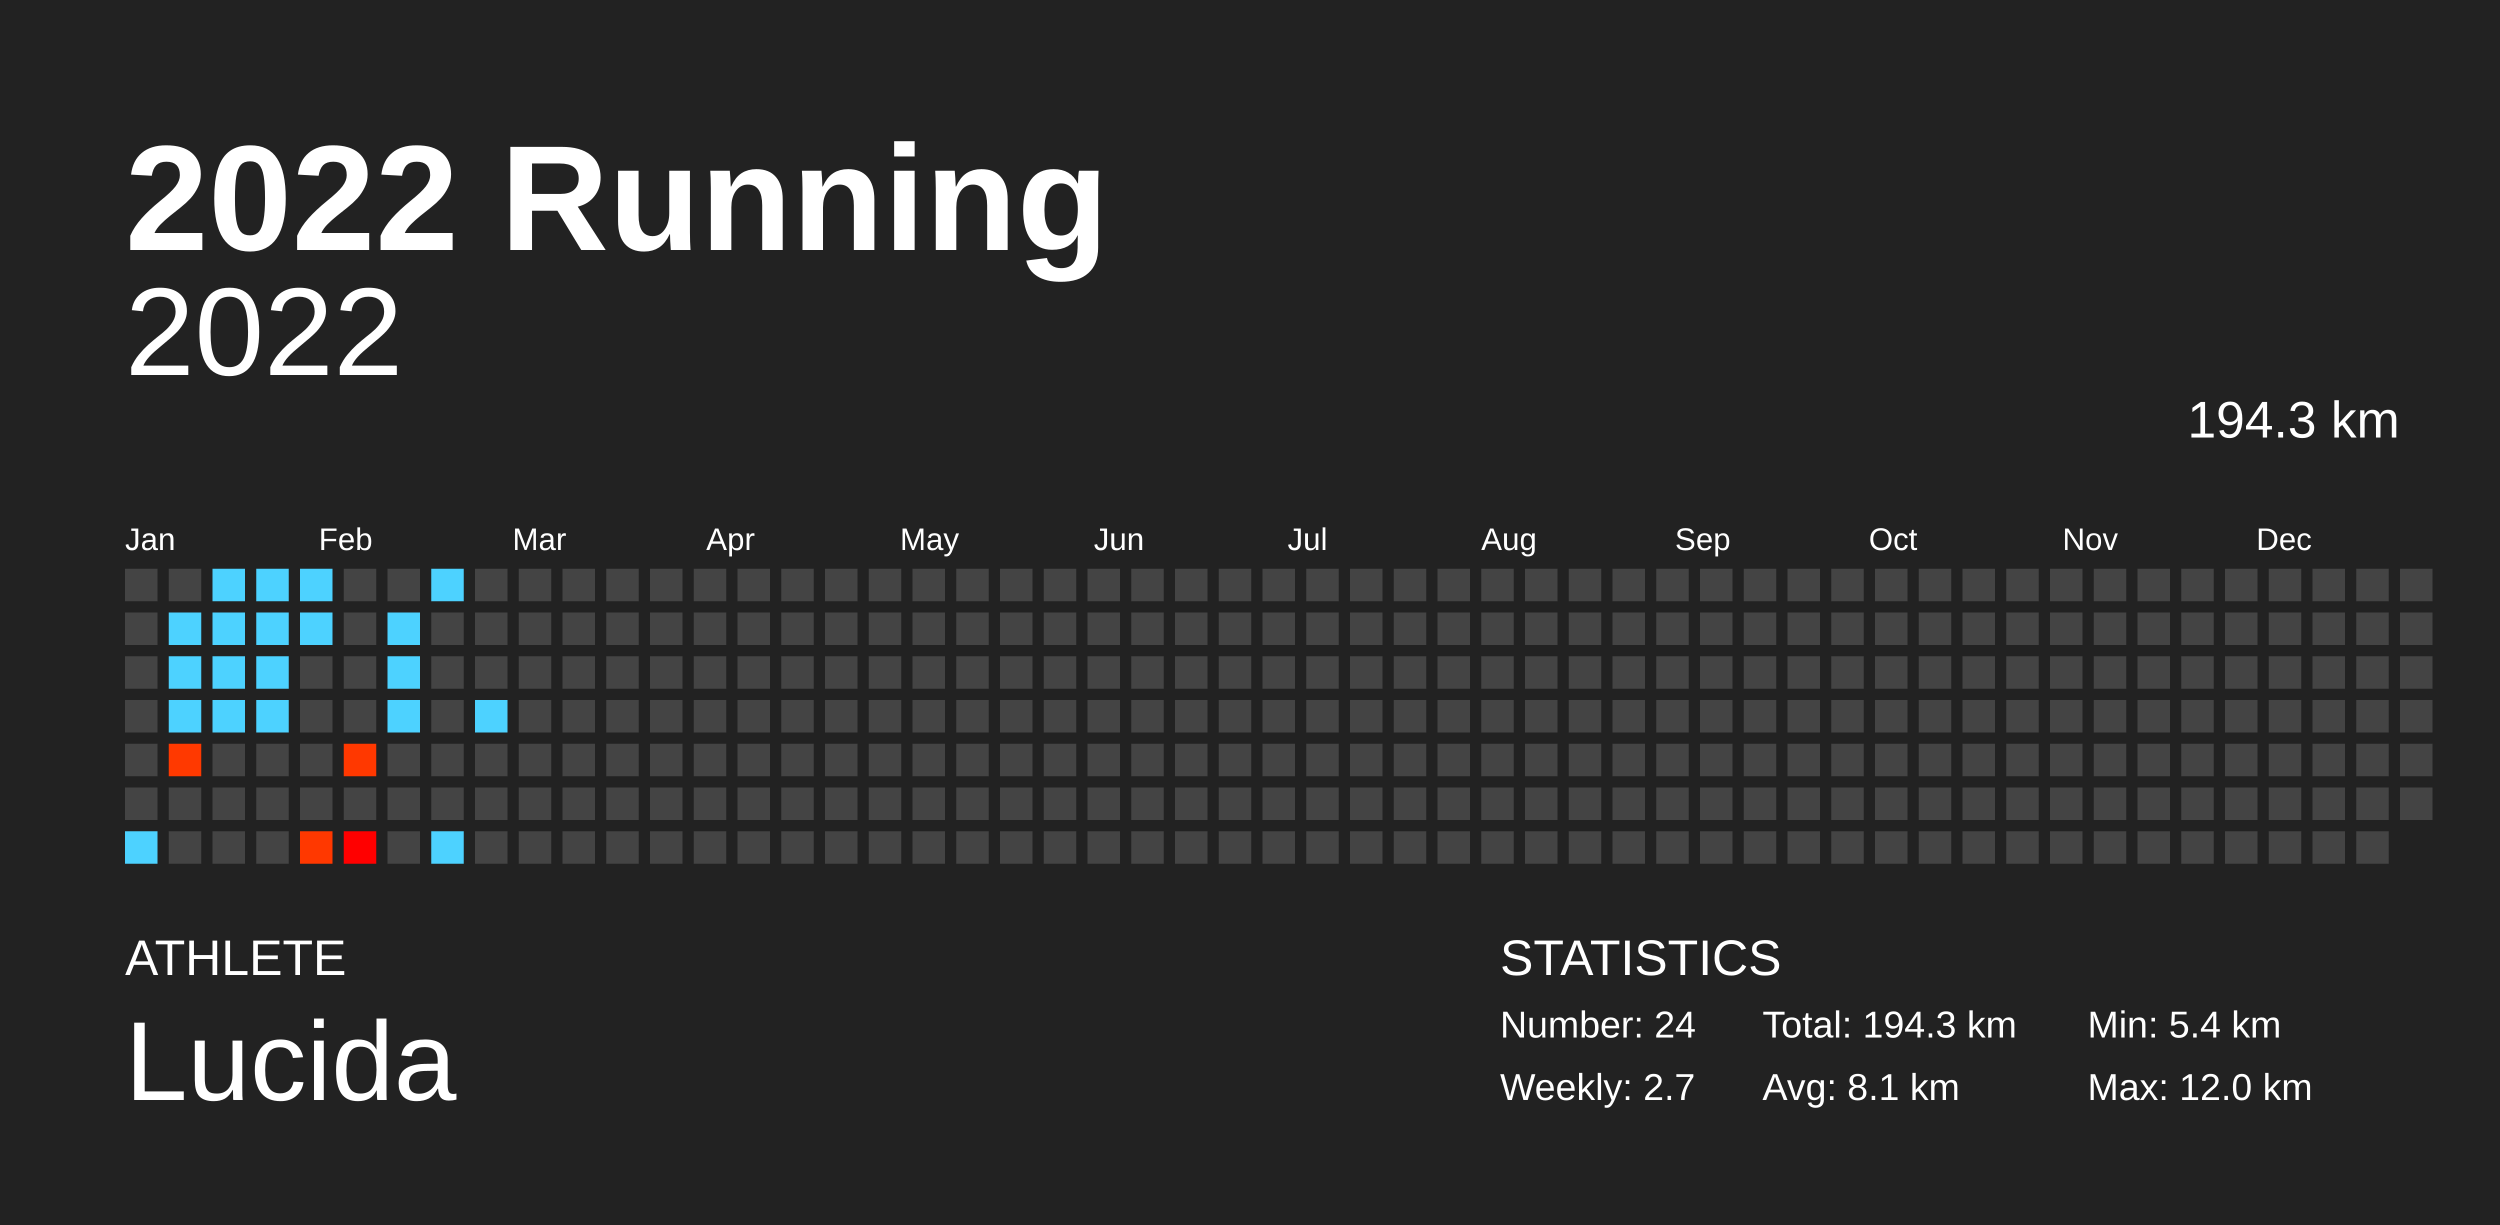
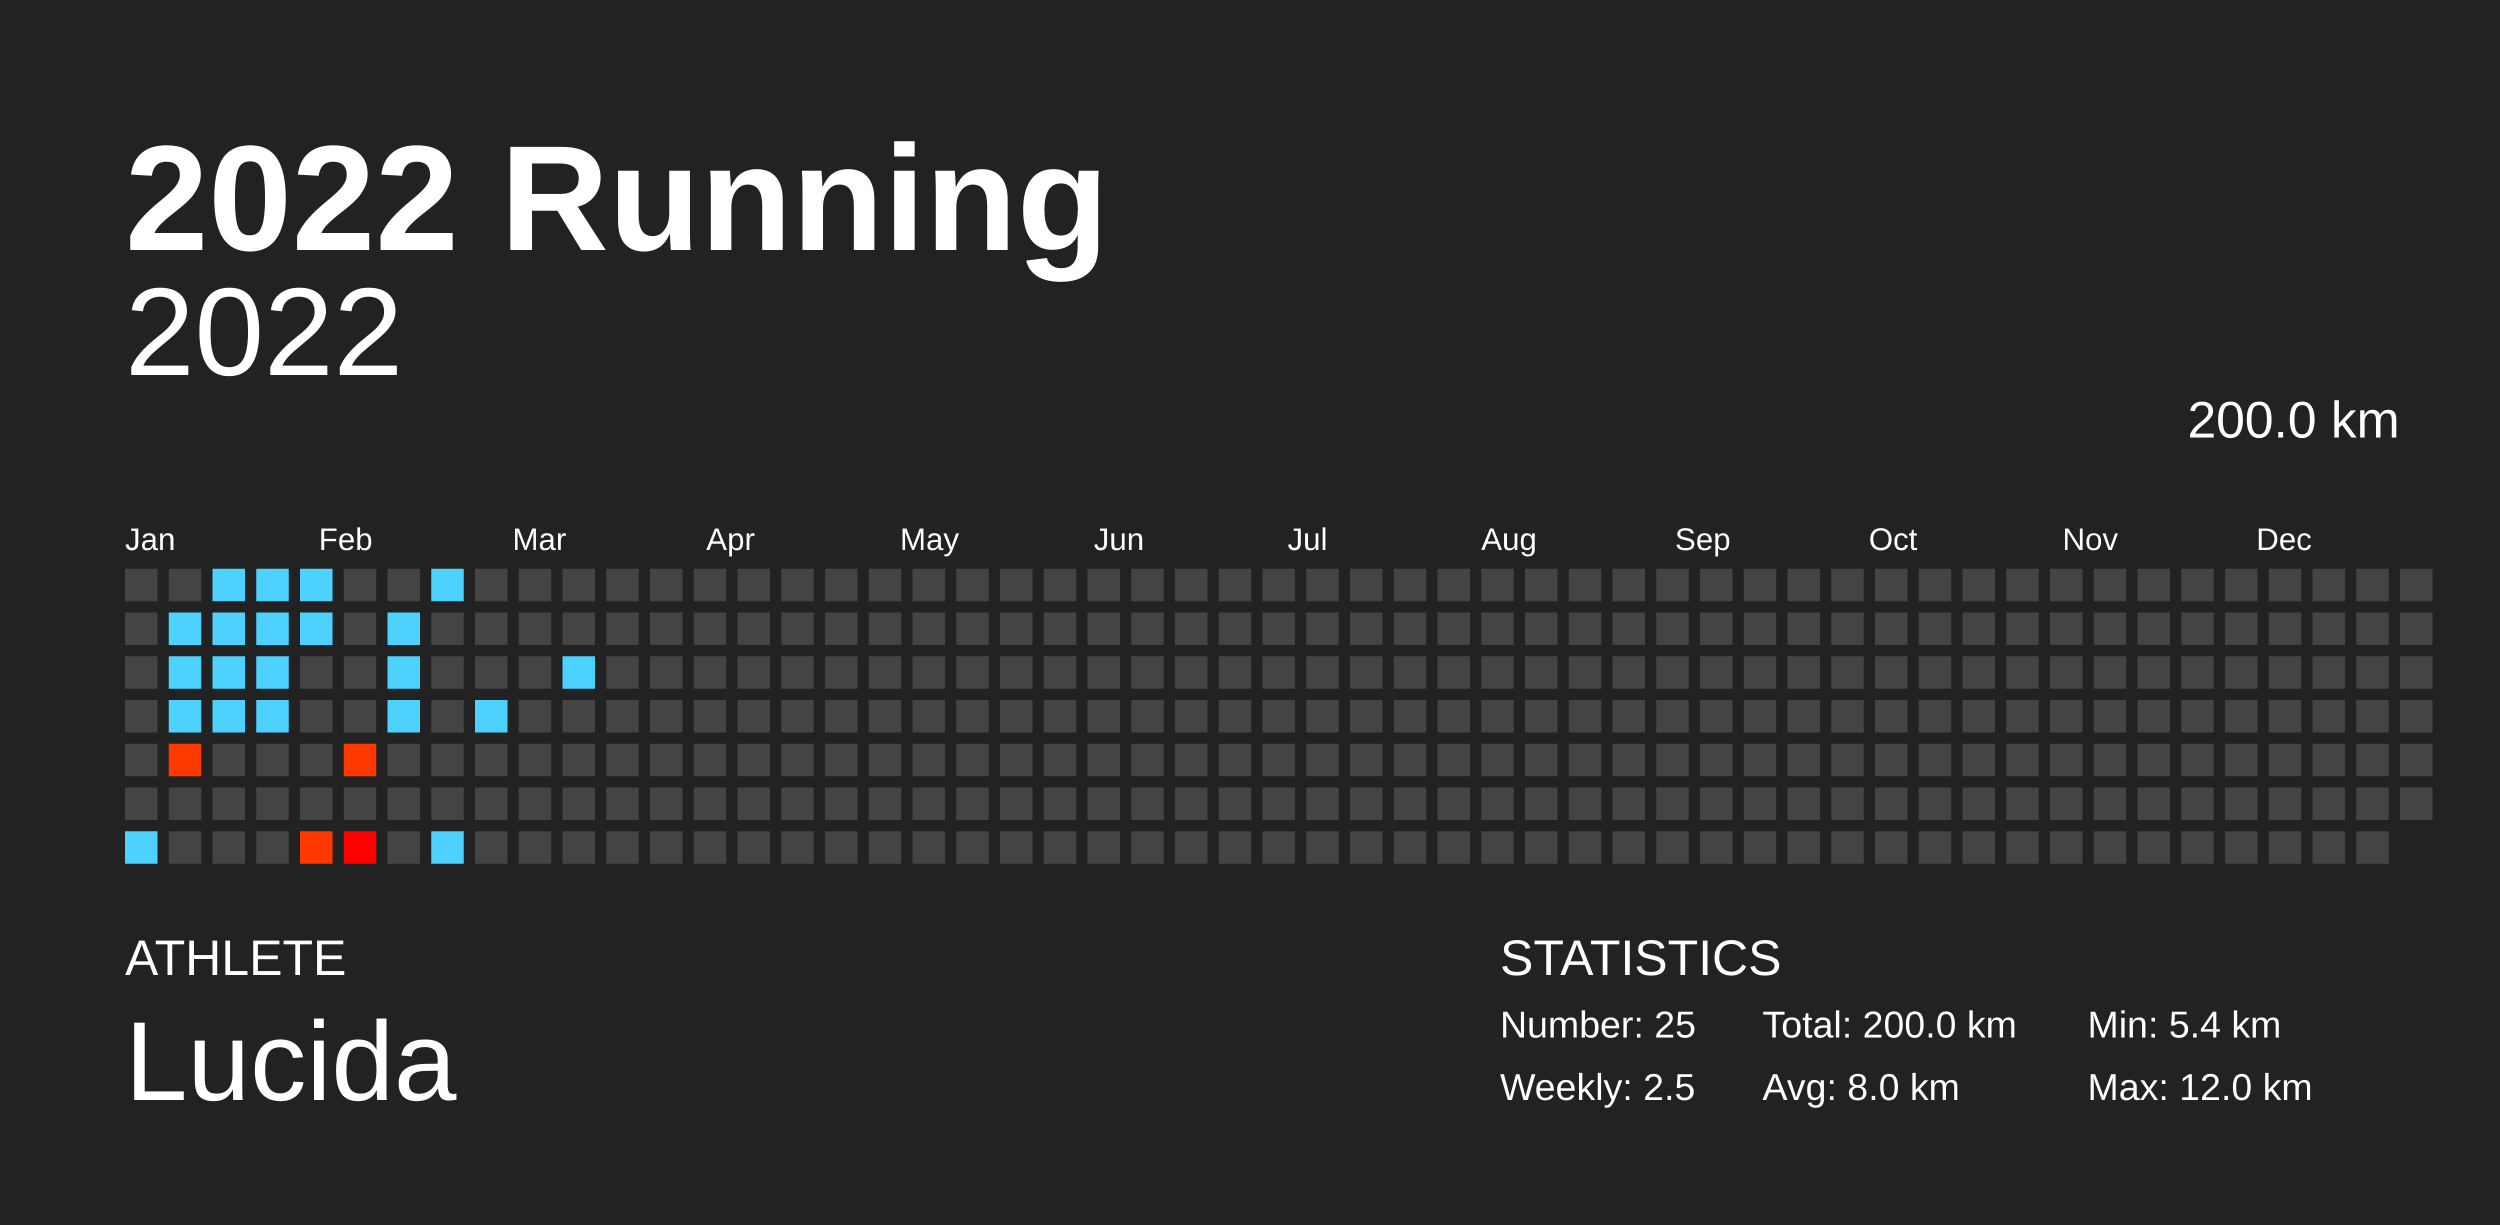
<svg xmlns="http://www.w3.org/2000/svg" baseProfile="full" height="98mm" version="1.1" viewBox="0,0,200,98" width="200mm">
  <defs />
  <rect fill="#222222" height="98" width="200" x="0" y="0" />
  <text fill="#FFFFFF" style="font-size:12px; font-family:Arial; font-weight:bold;" x="10" y="20">2022 Running</text>
  <text fill="#FFFFFF" style="font-size:4px; font-family:Arial" x="10" y="78">ATHLETE</text>
  <text fill="#FFFFFF" style="font-size:9px; font-family:Arial" x="10" y="88">Lucida</text>
  <text fill="#FFFFFF" style="font-size:4px; font-family:Arial" x="120" y="78">STATISTICS</text>
-   <text fill="#FFFFFF" style="font-size:3px; font-family:Arial" x="120" y="83">Number: 24</text>
-   <text fill="#FFFFFF" style="font-size:3px; font-family:Arial" x="120" y="88">Weekly: 2.7</text>
-   <text fill="#FFFFFF" style="font-size:3px; font-family:Arial" x="141" y="83">Total: 194.3 km</text>
-   <text fill="#FFFFFF" style="font-size:3px; font-family:Arial" x="141" y="88">Avg: 8.1 km</text>
+   <text fill="#FFFFFF" style="font-size:3px; font-family:Arial" x="120" y="83">Number: 25</text>
+   <text fill="#FFFFFF" style="font-size:3px; font-family:Arial" x="120" y="88">Weekly: 2.5</text>
+   <text fill="#FFFFFF" style="font-size:3px; font-family:Arial" x="141" y="83">Total: 200.0 km</text>
+   <text fill="#FFFFFF" style="font-size:3px; font-family:Arial" x="141" y="88">Avg: 8.0 km</text>
  <text fill="#FFFFFF" style="font-size:3px; font-family:Arial" x="167" y="83">Min: 5.4 km</text>
  <text fill="#FFFFFF" style="font-size:3px; font-family:Arial" x="167" y="88">Max: 12.0 km</text>
  <text alignment-baseline="hanging" fill="#FFFFFF" style="font-size:10.0px; font-family:Arial;" x="10" y="30">2022</text>
-   <text alignment-baseline="hanging" fill="#FFFFFF" style="font-size:4.125px; font-family:Arial;" x="175" y="35">194.3 km</text>
+   <text alignment-baseline="hanging" fill="#FFFFFF" style="font-size:4.125px; font-family:Arial;" x="175" y="35">200.0 km</text>
  <text fill="#FFFFFF" style="font-size:2.5px; font-family:Arial" x="10.0" y="44">Jan</text>
  <text fill="#FFFFFF" style="font-size:2.5px; font-family:Arial" x="25.5" y="44">Feb</text>
  <text fill="#FFFFFF" style="font-size:2.5px; font-family:Arial" x="41.0" y="44">Mar</text>
  <text fill="#FFFFFF" style="font-size:2.5px; font-family:Arial" x="56.5" y="44">Apr</text>
  <text fill="#FFFFFF" style="font-size:2.5px; font-family:Arial" x="72.0" y="44">May</text>
  <text fill="#FFFFFF" style="font-size:2.5px; font-family:Arial" x="87.5" y="44">Jun</text>
  <text fill="#FFFFFF" style="font-size:2.5px; font-family:Arial" x="103.0" y="44">Jul</text>
  <text fill="#FFFFFF" style="font-size:2.5px; font-family:Arial" x="118.5" y="44">Aug</text>
  <text fill="#FFFFFF" style="font-size:2.5px; font-family:Arial" x="134.0" y="44">Sep</text>
  <text fill="#FFFFFF" style="font-size:2.5px; font-family:Arial" x="149.5" y="44">Oct</text>
  <text fill="#FFFFFF" style="font-size:2.5px; font-family:Arial" x="165.0" y="44">Nov</text>
  <text fill="#FFFFFF" style="font-size:2.5px; font-family:Arial" x="180.5" y="44">Dec</text>
  <rect fill="#444444" height="2.6" width="2.6" x="10.0" y="45.5" />
  <rect fill="#444444" height="2.6" width="2.6" x="10.0" y="49.0" />
  <rect fill="#444444" height="2.6" width="2.6" x="10.0" y="52.5" />
  <rect fill="#444444" height="2.6" width="2.6" x="10.0" y="56.0" />
  <rect fill="#444444" height="2.6" width="2.6" x="10.0" y="59.5" />
  <rect fill="#444444" height="2.6" width="2.6" x="10.0" y="63.0" />
  <rect fill="#4dd2ff" height="2.6" width="2.6" x="10.0" y="66.5" />
  <rect fill="#444444" height="2.6" width="2.6" x="13.5" y="45.5" />
  <rect fill="#4dd2ff" height="2.6" width="2.6" x="13.5" y="49.0" />
  <rect fill="#4dd2ff" height="2.6" width="2.6" x="13.5" y="52.5" />
  <rect fill="#4dd2ff" height="2.6" width="2.6" x="13.5" y="56.0" />
  <rect fill="#ff3900" height="2.6" width="2.6" x="13.5" y="59.5" />
  <rect fill="#444444" height="2.6" width="2.6" x="13.5" y="63.0" />
  <rect fill="#444444" height="2.6" width="2.6" x="13.5" y="66.5" />
  <rect fill="#4dd2ff" height="2.6" width="2.6" x="17.0" y="45.5" />
  <rect fill="#4dd2ff" height="2.6" width="2.6" x="17.0" y="49.0" />
  <rect fill="#4dd2ff" height="2.6" width="2.6" x="17.0" y="52.5" />
  <rect fill="#4dd2ff" height="2.6" width="2.6" x="17.0" y="56.0" />
  <rect fill="#444444" height="2.6" width="2.6" x="17.0" y="59.5" />
  <rect fill="#444444" height="2.6" width="2.6" x="17.0" y="63.0" />
  <rect fill="#444444" height="2.6" width="2.6" x="17.0" y="66.5" />
  <rect fill="#4dd2ff" height="2.6" width="2.6" x="20.5" y="45.5" />
  <rect fill="#4dd2ff" height="2.6" width="2.6" x="20.5" y="49.0" />
  <rect fill="#4dd2ff" height="2.6" width="2.6" x="20.5" y="52.5" />
  <rect fill="#4dd2ff" height="2.6" width="2.6" x="20.5" y="56.0" />
  <rect fill="#444444" height="2.6" width="2.6" x="20.5" y="59.5" />
  <rect fill="#444444" height="2.6" width="2.6" x="20.5" y="63.0" />
  <rect fill="#444444" height="2.6" width="2.6" x="20.5" y="66.5" />
  <rect fill="#4dd2ff" height="2.6" width="2.6" x="24.0" y="45.5" />
  <rect fill="#4dd2ff" height="2.6" width="2.6" x="24.0" y="49.0" />
  <rect fill="#444444" height="2.6" width="2.6" x="24.0" y="52.5" />
  <rect fill="#444444" height="2.6" width="2.6" x="24.0" y="56.0" />
  <rect fill="#444444" height="2.6" width="2.6" x="24.0" y="59.5" />
  <rect fill="#444444" height="2.6" width="2.6" x="24.0" y="63.0" />
  <rect fill="#ff3800" height="2.6" width="2.6" x="24.0" y="66.5" />
  <rect fill="#444444" height="2.6" width="2.6" x="27.5" y="45.5" />
  <rect fill="#444444" height="2.6" width="2.6" x="27.5" y="49.0" />
  <rect fill="#444444" height="2.6" width="2.6" x="27.5" y="52.5" />
  <rect fill="#444444" height="2.6" width="2.6" x="27.5" y="56.0" />
  <rect fill="#ff3800" height="2.6" width="2.6" x="27.5" y="59.5" />
  <rect fill="#444444" height="2.6" width="2.6" x="27.5" y="63.0" />
  <rect fill="#ff0000" height="2.6" width="2.6" x="27.5" y="66.5" />
  <rect fill="#444444" height="2.6" width="2.6" x="31.0" y="45.5" />
  <rect fill="#4dd2ff" height="2.6" width="2.6" x="31.0" y="49.0" />
  <rect fill="#4dd2ff" height="2.6" width="2.6" x="31.0" y="52.5" />
  <rect fill="#4dd2ff" height="2.6" width="2.6" x="31.0" y="56.0" />
  <rect fill="#444444" height="2.6" width="2.6" x="31.0" y="59.5" />
  <rect fill="#444444" height="2.6" width="2.6" x="31.0" y="63.0" />
  <rect fill="#444444" height="2.6" width="2.6" x="31.0" y="66.5" />
  <rect fill="#4dd2ff" height="2.6" width="2.6" x="34.5" y="45.5" />
  <rect fill="#444444" height="2.6" width="2.6" x="34.5" y="49.0" />
  <rect fill="#444444" height="2.6" width="2.6" x="34.5" y="52.5" />
  <rect fill="#444444" height="2.6" width="2.6" x="34.5" y="56.0" />
  <rect fill="#444444" height="2.6" width="2.6" x="34.5" y="59.5" />
  <rect fill="#444444" height="2.6" width="2.6" x="34.5" y="63.0" />
  <rect fill="#4dd2ff" height="2.6" width="2.6" x="34.5" y="66.5" />
  <rect fill="#444444" height="2.6" width="2.6" x="38.0" y="45.5" />
  <rect fill="#444444" height="2.6" width="2.6" x="38.0" y="49.0" />
  <rect fill="#444444" height="2.6" width="2.6" x="38.0" y="52.5" />
  <rect fill="#4dd2ff" height="2.6" width="2.6" x="38.0" y="56.0" />
  <rect fill="#444444" height="2.6" width="2.6" x="38.0" y="59.5" />
  <rect fill="#444444" height="2.6" width="2.6" x="38.0" y="63.0" />
  <rect fill="#444444" height="2.6" width="2.6" x="38.0" y="66.5" />
  <rect fill="#444444" height="2.6" width="2.6" x="41.5" y="45.5" />
  <rect fill="#444444" height="2.6" width="2.6" x="41.5" y="49.0" />
  <rect fill="#444444" height="2.6" width="2.6" x="41.5" y="52.5" />
  <rect fill="#444444" height="2.6" width="2.6" x="41.5" y="56.0" />
  <rect fill="#444444" height="2.6" width="2.6" x="41.5" y="59.5" />
  <rect fill="#444444" height="2.6" width="2.6" x="41.5" y="63.0" />
  <rect fill="#444444" height="2.6" width="2.6" x="41.5" y="66.5" />
  <rect fill="#444444" height="2.6" width="2.6" x="45.0" y="45.5" />
  <rect fill="#444444" height="2.6" width="2.6" x="45.0" y="49.0" />
-   <rect fill="#444444" height="2.6" width="2.6" x="45.0" y="52.5" />
+   <rect fill="#4dd2ff" height="2.6" width="2.6" x="45.0" y="52.5" />
  <rect fill="#444444" height="2.6" width="2.6" x="45.0" y="56.0" />
  <rect fill="#444444" height="2.6" width="2.6" x="45.0" y="59.5" />
  <rect fill="#444444" height="2.6" width="2.6" x="45.0" y="63.0" />
  <rect fill="#444444" height="2.6" width="2.6" x="45.0" y="66.5" />
  <rect fill="#444444" height="2.6" width="2.6" x="48.5" y="45.5" />
  <rect fill="#444444" height="2.6" width="2.6" x="48.5" y="49.0" />
  <rect fill="#444444" height="2.6" width="2.6" x="48.5" y="52.5" />
  <rect fill="#444444" height="2.6" width="2.6" x="48.5" y="56.0" />
  <rect fill="#444444" height="2.6" width="2.6" x="48.5" y="59.5" />
  <rect fill="#444444" height="2.6" width="2.6" x="48.5" y="63.0" />
  <rect fill="#444444" height="2.6" width="2.6" x="48.5" y="66.5" />
  <rect fill="#444444" height="2.6" width="2.6" x="52.0" y="45.5" />
  <rect fill="#444444" height="2.6" width="2.6" x="52.0" y="49.0" />
  <rect fill="#444444" height="2.6" width="2.6" x="52.0" y="52.5" />
  <rect fill="#444444" height="2.6" width="2.6" x="52.0" y="56.0" />
  <rect fill="#444444" height="2.6" width="2.6" x="52.0" y="59.5" />
  <rect fill="#444444" height="2.6" width="2.6" x="52.0" y="63.0" />
  <rect fill="#444444" height="2.6" width="2.6" x="52.0" y="66.5" />
  <rect fill="#444444" height="2.6" width="2.6" x="55.5" y="45.5" />
  <rect fill="#444444" height="2.6" width="2.6" x="55.5" y="49.0" />
  <rect fill="#444444" height="2.6" width="2.6" x="55.5" y="52.5" />
  <rect fill="#444444" height="2.6" width="2.6" x="55.5" y="56.0" />
  <rect fill="#444444" height="2.6" width="2.6" x="55.5" y="59.5" />
  <rect fill="#444444" height="2.6" width="2.6" x="55.5" y="63.0" />
  <rect fill="#444444" height="2.6" width="2.6" x="55.5" y="66.5" />
  <rect fill="#444444" height="2.6" width="2.6" x="59.0" y="45.5" />
  <rect fill="#444444" height="2.6" width="2.6" x="59.0" y="49.0" />
  <rect fill="#444444" height="2.6" width="2.6" x="59.0" y="52.5" />
  <rect fill="#444444" height="2.6" width="2.6" x="59.0" y="56.0" />
  <rect fill="#444444" height="2.6" width="2.6" x="59.0" y="59.5" />
  <rect fill="#444444" height="2.6" width="2.6" x="59.0" y="63.0" />
  <rect fill="#444444" height="2.6" width="2.6" x="59.0" y="66.5" />
  <rect fill="#444444" height="2.6" width="2.6" x="62.5" y="45.5" />
  <rect fill="#444444" height="2.6" width="2.6" x="62.5" y="49.0" />
  <rect fill="#444444" height="2.6" width="2.6" x="62.5" y="52.5" />
  <rect fill="#444444" height="2.6" width="2.6" x="62.5" y="56.0" />
  <rect fill="#444444" height="2.6" width="2.6" x="62.5" y="59.5" />
  <rect fill="#444444" height="2.6" width="2.6" x="62.5" y="63.0" />
  <rect fill="#444444" height="2.6" width="2.6" x="62.5" y="66.5" />
  <rect fill="#444444" height="2.6" width="2.6" x="66.0" y="45.5" />
  <rect fill="#444444" height="2.6" width="2.6" x="66.0" y="49.0" />
  <rect fill="#444444" height="2.6" width="2.6" x="66.0" y="52.5" />
  <rect fill="#444444" height="2.6" width="2.6" x="66.0" y="56.0" />
  <rect fill="#444444" height="2.6" width="2.6" x="66.0" y="59.5" />
  <rect fill="#444444" height="2.6" width="2.6" x="66.0" y="63.0" />
  <rect fill="#444444" height="2.6" width="2.6" x="66.0" y="66.5" />
  <rect fill="#444444" height="2.6" width="2.6" x="69.5" y="45.5" />
  <rect fill="#444444" height="2.6" width="2.6" x="69.5" y="49.0" />
  <rect fill="#444444" height="2.6" width="2.6" x="69.5" y="52.5" />
  <rect fill="#444444" height="2.6" width="2.6" x="69.5" y="56.0" />
  <rect fill="#444444" height="2.6" width="2.6" x="69.5" y="59.5" />
  <rect fill="#444444" height="2.6" width="2.6" x="69.5" y="63.0" />
  <rect fill="#444444" height="2.6" width="2.6" x="69.5" y="66.5" />
  <rect fill="#444444" height="2.6" width="2.6" x="73.0" y="45.5" />
  <rect fill="#444444" height="2.6" width="2.6" x="73.0" y="49.0" />
  <rect fill="#444444" height="2.6" width="2.6" x="73.0" y="52.5" />
  <rect fill="#444444" height="2.6" width="2.6" x="73.0" y="56.0" />
  <rect fill="#444444" height="2.6" width="2.6" x="73.0" y="59.5" />
  <rect fill="#444444" height="2.6" width="2.6" x="73.0" y="63.0" />
  <rect fill="#444444" height="2.6" width="2.6" x="73.0" y="66.5" />
  <rect fill="#444444" height="2.6" width="2.6" x="76.5" y="45.5" />
  <rect fill="#444444" height="2.6" width="2.6" x="76.5" y="49.0" />
  <rect fill="#444444" height="2.6" width="2.6" x="76.5" y="52.5" />
  <rect fill="#444444" height="2.6" width="2.6" x="76.5" y="56.0" />
  <rect fill="#444444" height="2.6" width="2.6" x="76.5" y="59.5" />
  <rect fill="#444444" height="2.6" width="2.6" x="76.5" y="63.0" />
  <rect fill="#444444" height="2.6" width="2.6" x="76.5" y="66.5" />
  <rect fill="#444444" height="2.6" width="2.6" x="80.0" y="45.5" />
  <rect fill="#444444" height="2.6" width="2.6" x="80.0" y="49.0" />
  <rect fill="#444444" height="2.6" width="2.6" x="80.0" y="52.5" />
  <rect fill="#444444" height="2.6" width="2.6" x="80.0" y="56.0" />
  <rect fill="#444444" height="2.6" width="2.6" x="80.0" y="59.5" />
  <rect fill="#444444" height="2.6" width="2.6" x="80.0" y="63.0" />
  <rect fill="#444444" height="2.6" width="2.6" x="80.0" y="66.5" />
  <rect fill="#444444" height="2.6" width="2.6" x="83.5" y="45.5" />
  <rect fill="#444444" height="2.6" width="2.6" x="83.5" y="49.0" />
  <rect fill="#444444" height="2.6" width="2.6" x="83.5" y="52.5" />
  <rect fill="#444444" height="2.6" width="2.6" x="83.5" y="56.0" />
  <rect fill="#444444" height="2.6" width="2.6" x="83.5" y="59.5" />
  <rect fill="#444444" height="2.6" width="2.6" x="83.5" y="63.0" />
  <rect fill="#444444" height="2.6" width="2.6" x="83.5" y="66.5" />
  <rect fill="#444444" height="2.6" width="2.6" x="87.0" y="45.5" />
  <rect fill="#444444" height="2.6" width="2.6" x="87.0" y="49.0" />
  <rect fill="#444444" height="2.6" width="2.6" x="87.0" y="52.5" />
  <rect fill="#444444" height="2.6" width="2.6" x="87.0" y="56.0" />
  <rect fill="#444444" height="2.6" width="2.6" x="87.0" y="59.5" />
  <rect fill="#444444" height="2.6" width="2.6" x="87.0" y="63.0" />
  <rect fill="#444444" height="2.6" width="2.6" x="87.0" y="66.5" />
  <rect fill="#444444" height="2.6" width="2.6" x="90.5" y="45.5" />
  <rect fill="#444444" height="2.6" width="2.6" x="90.5" y="49.0" />
  <rect fill="#444444" height="2.6" width="2.6" x="90.5" y="52.5" />
  <rect fill="#444444" height="2.6" width="2.6" x="90.5" y="56.0" />
  <rect fill="#444444" height="2.6" width="2.6" x="90.5" y="59.5" />
  <rect fill="#444444" height="2.6" width="2.6" x="90.5" y="63.0" />
  <rect fill="#444444" height="2.6" width="2.6" x="90.5" y="66.5" />
  <rect fill="#444444" height="2.6" width="2.6" x="94.0" y="45.5" />
  <rect fill="#444444" height="2.6" width="2.6" x="94.0" y="49.0" />
  <rect fill="#444444" height="2.6" width="2.6" x="94.0" y="52.5" />
  <rect fill="#444444" height="2.6" width="2.6" x="94.0" y="56.0" />
  <rect fill="#444444" height="2.6" width="2.6" x="94.0" y="59.5" />
  <rect fill="#444444" height="2.6" width="2.6" x="94.0" y="63.0" />
  <rect fill="#444444" height="2.6" width="2.6" x="94.0" y="66.5" />
  <rect fill="#444444" height="2.6" width="2.6" x="97.5" y="45.5" />
  <rect fill="#444444" height="2.6" width="2.6" x="97.5" y="49.0" />
  <rect fill="#444444" height="2.6" width="2.6" x="97.5" y="52.5" />
  <rect fill="#444444" height="2.6" width="2.6" x="97.5" y="56.0" />
  <rect fill="#444444" height="2.6" width="2.6" x="97.5" y="59.5" />
  <rect fill="#444444" height="2.6" width="2.6" x="97.5" y="63.0" />
  <rect fill="#444444" height="2.6" width="2.6" x="97.5" y="66.5" />
  <rect fill="#444444" height="2.6" width="2.6" x="101.0" y="45.5" />
  <rect fill="#444444" height="2.6" width="2.6" x="101.0" y="49.0" />
  <rect fill="#444444" height="2.6" width="2.6" x="101.0" y="52.5" />
  <rect fill="#444444" height="2.6" width="2.6" x="101.0" y="56.0" />
  <rect fill="#444444" height="2.6" width="2.6" x="101.0" y="59.5" />
  <rect fill="#444444" height="2.6" width="2.6" x="101.0" y="63.0" />
  <rect fill="#444444" height="2.6" width="2.6" x="101.0" y="66.5" />
  <rect fill="#444444" height="2.6" width="2.6" x="104.5" y="45.5" />
  <rect fill="#444444" height="2.6" width="2.6" x="104.5" y="49.0" />
  <rect fill="#444444" height="2.6" width="2.6" x="104.5" y="52.5" />
  <rect fill="#444444" height="2.6" width="2.6" x="104.5" y="56.0" />
  <rect fill="#444444" height="2.6" width="2.6" x="104.5" y="59.5" />
  <rect fill="#444444" height="2.6" width="2.6" x="104.5" y="63.0" />
  <rect fill="#444444" height="2.6" width="2.6" x="104.5" y="66.5" />
  <rect fill="#444444" height="2.6" width="2.6" x="108.0" y="45.5" />
  <rect fill="#444444" height="2.6" width="2.6" x="108.0" y="49.0" />
  <rect fill="#444444" height="2.6" width="2.6" x="108.0" y="52.5" />
  <rect fill="#444444" height="2.6" width="2.6" x="108.0" y="56.0" />
  <rect fill="#444444" height="2.6" width="2.6" x="108.0" y="59.5" />
  <rect fill="#444444" height="2.6" width="2.6" x="108.0" y="63.0" />
  <rect fill="#444444" height="2.6" width="2.6" x="108.0" y="66.5" />
  <rect fill="#444444" height="2.6" width="2.6" x="111.5" y="45.5" />
  <rect fill="#444444" height="2.6" width="2.6" x="111.5" y="49.0" />
  <rect fill="#444444" height="2.6" width="2.6" x="111.5" y="52.5" />
  <rect fill="#444444" height="2.6" width="2.6" x="111.5" y="56.0" />
  <rect fill="#444444" height="2.6" width="2.6" x="111.5" y="59.5" />
  <rect fill="#444444" height="2.6" width="2.6" x="111.5" y="63.0" />
  <rect fill="#444444" height="2.6" width="2.6" x="111.5" y="66.5" />
  <rect fill="#444444" height="2.6" width="2.6" x="115.0" y="45.5" />
  <rect fill="#444444" height="2.6" width="2.6" x="115.0" y="49.0" />
  <rect fill="#444444" height="2.6" width="2.6" x="115.0" y="52.5" />
  <rect fill="#444444" height="2.6" width="2.6" x="115.0" y="56.0" />
  <rect fill="#444444" height="2.6" width="2.6" x="115.0" y="59.5" />
  <rect fill="#444444" height="2.6" width="2.6" x="115.0" y="63.0" />
  <rect fill="#444444" height="2.6" width="2.6" x="115.0" y="66.5" />
  <rect fill="#444444" height="2.6" width="2.6" x="118.5" y="45.5" />
  <rect fill="#444444" height="2.6" width="2.6" x="118.5" y="49.0" />
  <rect fill="#444444" height="2.6" width="2.6" x="118.5" y="52.5" />
  <rect fill="#444444" height="2.6" width="2.6" x="118.5" y="56.0" />
  <rect fill="#444444" height="2.6" width="2.6" x="118.5" y="59.5" />
  <rect fill="#444444" height="2.6" width="2.6" x="118.5" y="63.0" />
  <rect fill="#444444" height="2.6" width="2.6" x="118.5" y="66.5" />
  <rect fill="#444444" height="2.6" width="2.6" x="122.0" y="45.5" />
  <rect fill="#444444" height="2.6" width="2.6" x="122.0" y="49.0" />
  <rect fill="#444444" height="2.6" width="2.6" x="122.0" y="52.5" />
  <rect fill="#444444" height="2.6" width="2.6" x="122.0" y="56.0" />
  <rect fill="#444444" height="2.6" width="2.6" x="122.0" y="59.5" />
  <rect fill="#444444" height="2.6" width="2.6" x="122.0" y="63.0" />
  <rect fill="#444444" height="2.6" width="2.6" x="122.0" y="66.5" />
  <rect fill="#444444" height="2.6" width="2.6" x="125.5" y="45.5" />
  <rect fill="#444444" height="2.6" width="2.6" x="125.5" y="49.0" />
  <rect fill="#444444" height="2.6" width="2.6" x="125.5" y="52.5" />
  <rect fill="#444444" height="2.6" width="2.6" x="125.5" y="56.0" />
  <rect fill="#444444" height="2.6" width="2.6" x="125.5" y="59.5" />
  <rect fill="#444444" height="2.6" width="2.6" x="125.5" y="63.0" />
  <rect fill="#444444" height="2.6" width="2.6" x="125.5" y="66.5" />
  <rect fill="#444444" height="2.6" width="2.6" x="129.0" y="45.5" />
  <rect fill="#444444" height="2.6" width="2.6" x="129.0" y="49.0" />
  <rect fill="#444444" height="2.6" width="2.6" x="129.0" y="52.5" />
  <rect fill="#444444" height="2.6" width="2.6" x="129.0" y="56.0" />
  <rect fill="#444444" height="2.6" width="2.6" x="129.0" y="59.5" />
  <rect fill="#444444" height="2.6" width="2.6" x="129.0" y="63.0" />
  <rect fill="#444444" height="2.6" width="2.6" x="129.0" y="66.5" />
  <rect fill="#444444" height="2.6" width="2.6" x="132.5" y="45.5" />
  <rect fill="#444444" height="2.6" width="2.6" x="132.5" y="49.0" />
  <rect fill="#444444" height="2.6" width="2.6" x="132.5" y="52.5" />
  <rect fill="#444444" height="2.6" width="2.6" x="132.5" y="56.0" />
  <rect fill="#444444" height="2.6" width="2.6" x="132.5" y="59.5" />
  <rect fill="#444444" height="2.6" width="2.6" x="132.5" y="63.0" />
  <rect fill="#444444" height="2.6" width="2.6" x="132.5" y="66.5" />
  <rect fill="#444444" height="2.6" width="2.6" x="136.0" y="45.5" />
  <rect fill="#444444" height="2.6" width="2.6" x="136.0" y="49.0" />
  <rect fill="#444444" height="2.6" width="2.6" x="136.0" y="52.5" />
  <rect fill="#444444" height="2.6" width="2.6" x="136.0" y="56.0" />
  <rect fill="#444444" height="2.6" width="2.6" x="136.0" y="59.5" />
  <rect fill="#444444" height="2.6" width="2.6" x="136.0" y="63.0" />
  <rect fill="#444444" height="2.6" width="2.6" x="136.0" y="66.5" />
  <rect fill="#444444" height="2.6" width="2.6" x="139.5" y="45.5" />
  <rect fill="#444444" height="2.6" width="2.6" x="139.5" y="49.0" />
  <rect fill="#444444" height="2.6" width="2.6" x="139.5" y="52.5" />
  <rect fill="#444444" height="2.6" width="2.6" x="139.5" y="56.0" />
  <rect fill="#444444" height="2.6" width="2.6" x="139.5" y="59.5" />
  <rect fill="#444444" height="2.6" width="2.6" x="139.5" y="63.0" />
  <rect fill="#444444" height="2.6" width="2.6" x="139.5" y="66.5" />
  <rect fill="#444444" height="2.6" width="2.6" x="143.0" y="45.5" />
  <rect fill="#444444" height="2.6" width="2.6" x="143.0" y="49.0" />
  <rect fill="#444444" height="2.6" width="2.6" x="143.0" y="52.5" />
  <rect fill="#444444" height="2.6" width="2.6" x="143.0" y="56.0" />
  <rect fill="#444444" height="2.6" width="2.6" x="143.0" y="59.5" />
  <rect fill="#444444" height="2.6" width="2.6" x="143.0" y="63.0" />
  <rect fill="#444444" height="2.6" width="2.6" x="143.0" y="66.5" />
  <rect fill="#444444" height="2.6" width="2.6" x="146.5" y="45.5" />
  <rect fill="#444444" height="2.6" width="2.6" x="146.5" y="49.0" />
  <rect fill="#444444" height="2.6" width="2.6" x="146.5" y="52.5" />
  <rect fill="#444444" height="2.6" width="2.6" x="146.5" y="56.0" />
  <rect fill="#444444" height="2.6" width="2.6" x="146.5" y="59.5" />
  <rect fill="#444444" height="2.6" width="2.6" x="146.5" y="63.0" />
  <rect fill="#444444" height="2.6" width="2.6" x="146.5" y="66.5" />
  <rect fill="#444444" height="2.6" width="2.6" x="150.0" y="45.5" />
  <rect fill="#444444" height="2.6" width="2.6" x="150.0" y="49.0" />
  <rect fill="#444444" height="2.6" width="2.6" x="150.0" y="52.5" />
  <rect fill="#444444" height="2.6" width="2.6" x="150.0" y="56.0" />
  <rect fill="#444444" height="2.6" width="2.6" x="150.0" y="59.5" />
  <rect fill="#444444" height="2.6" width="2.6" x="150.0" y="63.0" />
  <rect fill="#444444" height="2.6" width="2.6" x="150.0" y="66.5" />
  <rect fill="#444444" height="2.6" width="2.6" x="153.5" y="45.5" />
  <rect fill="#444444" height="2.6" width="2.6" x="153.5" y="49.0" />
  <rect fill="#444444" height="2.6" width="2.6" x="153.5" y="52.5" />
  <rect fill="#444444" height="2.6" width="2.6" x="153.5" y="56.0" />
  <rect fill="#444444" height="2.6" width="2.6" x="153.5" y="59.5" />
  <rect fill="#444444" height="2.6" width="2.6" x="153.5" y="63.0" />
  <rect fill="#444444" height="2.6" width="2.6" x="153.5" y="66.5" />
  <rect fill="#444444" height="2.6" width="2.6" x="157.0" y="45.5" />
  <rect fill="#444444" height="2.6" width="2.6" x="157.0" y="49.0" />
  <rect fill="#444444" height="2.6" width="2.6" x="157.0" y="52.5" />
  <rect fill="#444444" height="2.6" width="2.6" x="157.0" y="56.0" />
  <rect fill="#444444" height="2.6" width="2.6" x="157.0" y="59.5" />
  <rect fill="#444444" height="2.6" width="2.6" x="157.0" y="63.0" />
  <rect fill="#444444" height="2.6" width="2.6" x="157.0" y="66.5" />
  <rect fill="#444444" height="2.6" width="2.6" x="160.5" y="45.5" />
  <rect fill="#444444" height="2.6" width="2.6" x="160.5" y="49.0" />
  <rect fill="#444444" height="2.6" width="2.6" x="160.5" y="52.5" />
  <rect fill="#444444" height="2.6" width="2.6" x="160.5" y="56.0" />
  <rect fill="#444444" height="2.6" width="2.6" x="160.5" y="59.5" />
  <rect fill="#444444" height="2.6" width="2.6" x="160.5" y="63.0" />
  <rect fill="#444444" height="2.6" width="2.6" x="160.5" y="66.5" />
  <rect fill="#444444" height="2.6" width="2.6" x="164.0" y="45.5" />
  <rect fill="#444444" height="2.6" width="2.6" x="164.0" y="49.0" />
  <rect fill="#444444" height="2.6" width="2.6" x="164.0" y="52.5" />
  <rect fill="#444444" height="2.6" width="2.6" x="164.0" y="56.0" />
  <rect fill="#444444" height="2.6" width="2.6" x="164.0" y="59.5" />
  <rect fill="#444444" height="2.6" width="2.6" x="164.0" y="63.0" />
  <rect fill="#444444" height="2.6" width="2.6" x="164.0" y="66.5" />
  <rect fill="#444444" height="2.6" width="2.6" x="167.5" y="45.5" />
  <rect fill="#444444" height="2.6" width="2.6" x="167.5" y="49.0" />
  <rect fill="#444444" height="2.6" width="2.6" x="167.5" y="52.5" />
  <rect fill="#444444" height="2.6" width="2.6" x="167.5" y="56.0" />
  <rect fill="#444444" height="2.6" width="2.6" x="167.5" y="59.5" />
  <rect fill="#444444" height="2.6" width="2.6" x="167.5" y="63.0" />
  <rect fill="#444444" height="2.6" width="2.6" x="167.5" y="66.5" />
  <rect fill="#444444" height="2.6" width="2.6" x="171.0" y="45.5" />
  <rect fill="#444444" height="2.6" width="2.6" x="171.0" y="49.0" />
  <rect fill="#444444" height="2.6" width="2.6" x="171.0" y="52.5" />
  <rect fill="#444444" height="2.6" width="2.6" x="171.0" y="56.0" />
  <rect fill="#444444" height="2.6" width="2.6" x="171.0" y="59.5" />
  <rect fill="#444444" height="2.6" width="2.6" x="171.0" y="63.0" />
  <rect fill="#444444" height="2.6" width="2.6" x="171.0" y="66.5" />
  <rect fill="#444444" height="2.6" width="2.6" x="174.5" y="45.5" />
  <rect fill="#444444" height="2.6" width="2.6" x="174.5" y="49.0" />
  <rect fill="#444444" height="2.6" width="2.6" x="174.5" y="52.5" />
  <rect fill="#444444" height="2.6" width="2.6" x="174.5" y="56.0" />
  <rect fill="#444444" height="2.6" width="2.6" x="174.5" y="59.5" />
  <rect fill="#444444" height="2.6" width="2.6" x="174.5" y="63.0" />
  <rect fill="#444444" height="2.6" width="2.6" x="174.5" y="66.5" />
  <rect fill="#444444" height="2.6" width="2.6" x="178.0" y="45.5" />
  <rect fill="#444444" height="2.6" width="2.6" x="178.0" y="49.0" />
  <rect fill="#444444" height="2.6" width="2.6" x="178.0" y="52.5" />
  <rect fill="#444444" height="2.6" width="2.6" x="178.0" y="56.0" />
  <rect fill="#444444" height="2.6" width="2.6" x="178.0" y="59.5" />
  <rect fill="#444444" height="2.6" width="2.6" x="178.0" y="63.0" />
  <rect fill="#444444" height="2.6" width="2.6" x="178.0" y="66.5" />
  <rect fill="#444444" height="2.6" width="2.6" x="181.5" y="45.5" />
  <rect fill="#444444" height="2.6" width="2.6" x="181.5" y="49.0" />
  <rect fill="#444444" height="2.6" width="2.6" x="181.5" y="52.5" />
  <rect fill="#444444" height="2.6" width="2.6" x="181.5" y="56.0" />
  <rect fill="#444444" height="2.6" width="2.6" x="181.5" y="59.5" />
  <rect fill="#444444" height="2.6" width="2.6" x="181.5" y="63.0" />
  <rect fill="#444444" height="2.6" width="2.6" x="181.5" y="66.5" />
  <rect fill="#444444" height="2.6" width="2.6" x="185.0" y="45.5" />
  <rect fill="#444444" height="2.6" width="2.6" x="185.0" y="49.0" />
  <rect fill="#444444" height="2.6" width="2.6" x="185.0" y="52.5" />
  <rect fill="#444444" height="2.6" width="2.6" x="185.0" y="56.0" />
  <rect fill="#444444" height="2.6" width="2.6" x="185.0" y="59.5" />
  <rect fill="#444444" height="2.6" width="2.6" x="185.0" y="63.0" />
  <rect fill="#444444" height="2.6" width="2.6" x="185.0" y="66.5" />
  <rect fill="#444444" height="2.6" width="2.6" x="188.5" y="45.5" />
  <rect fill="#444444" height="2.6" width="2.6" x="188.5" y="49.0" />
  <rect fill="#444444" height="2.6" width="2.6" x="188.5" y="52.5" />
  <rect fill="#444444" height="2.6" width="2.6" x="188.5" y="56.0" />
  <rect fill="#444444" height="2.6" width="2.6" x="188.5" y="59.5" />
  <rect fill="#444444" height="2.6" width="2.6" x="188.5" y="63.0" />
  <rect fill="#444444" height="2.6" width="2.6" x="188.5" y="66.5" />
  <rect fill="#444444" height="2.6" width="2.6" x="192.0" y="45.5" />
  <rect fill="#444444" height="2.6" width="2.6" x="192.0" y="49.0" />
  <rect fill="#444444" height="2.6" width="2.6" x="192.0" y="52.5" />
  <rect fill="#444444" height="2.6" width="2.6" x="192.0" y="56.0" />
  <rect fill="#444444" height="2.6" width="2.6" x="192.0" y="59.5" />
  <rect fill="#444444" height="2.6" width="2.6" x="192.0" y="63.0" />
</svg>
